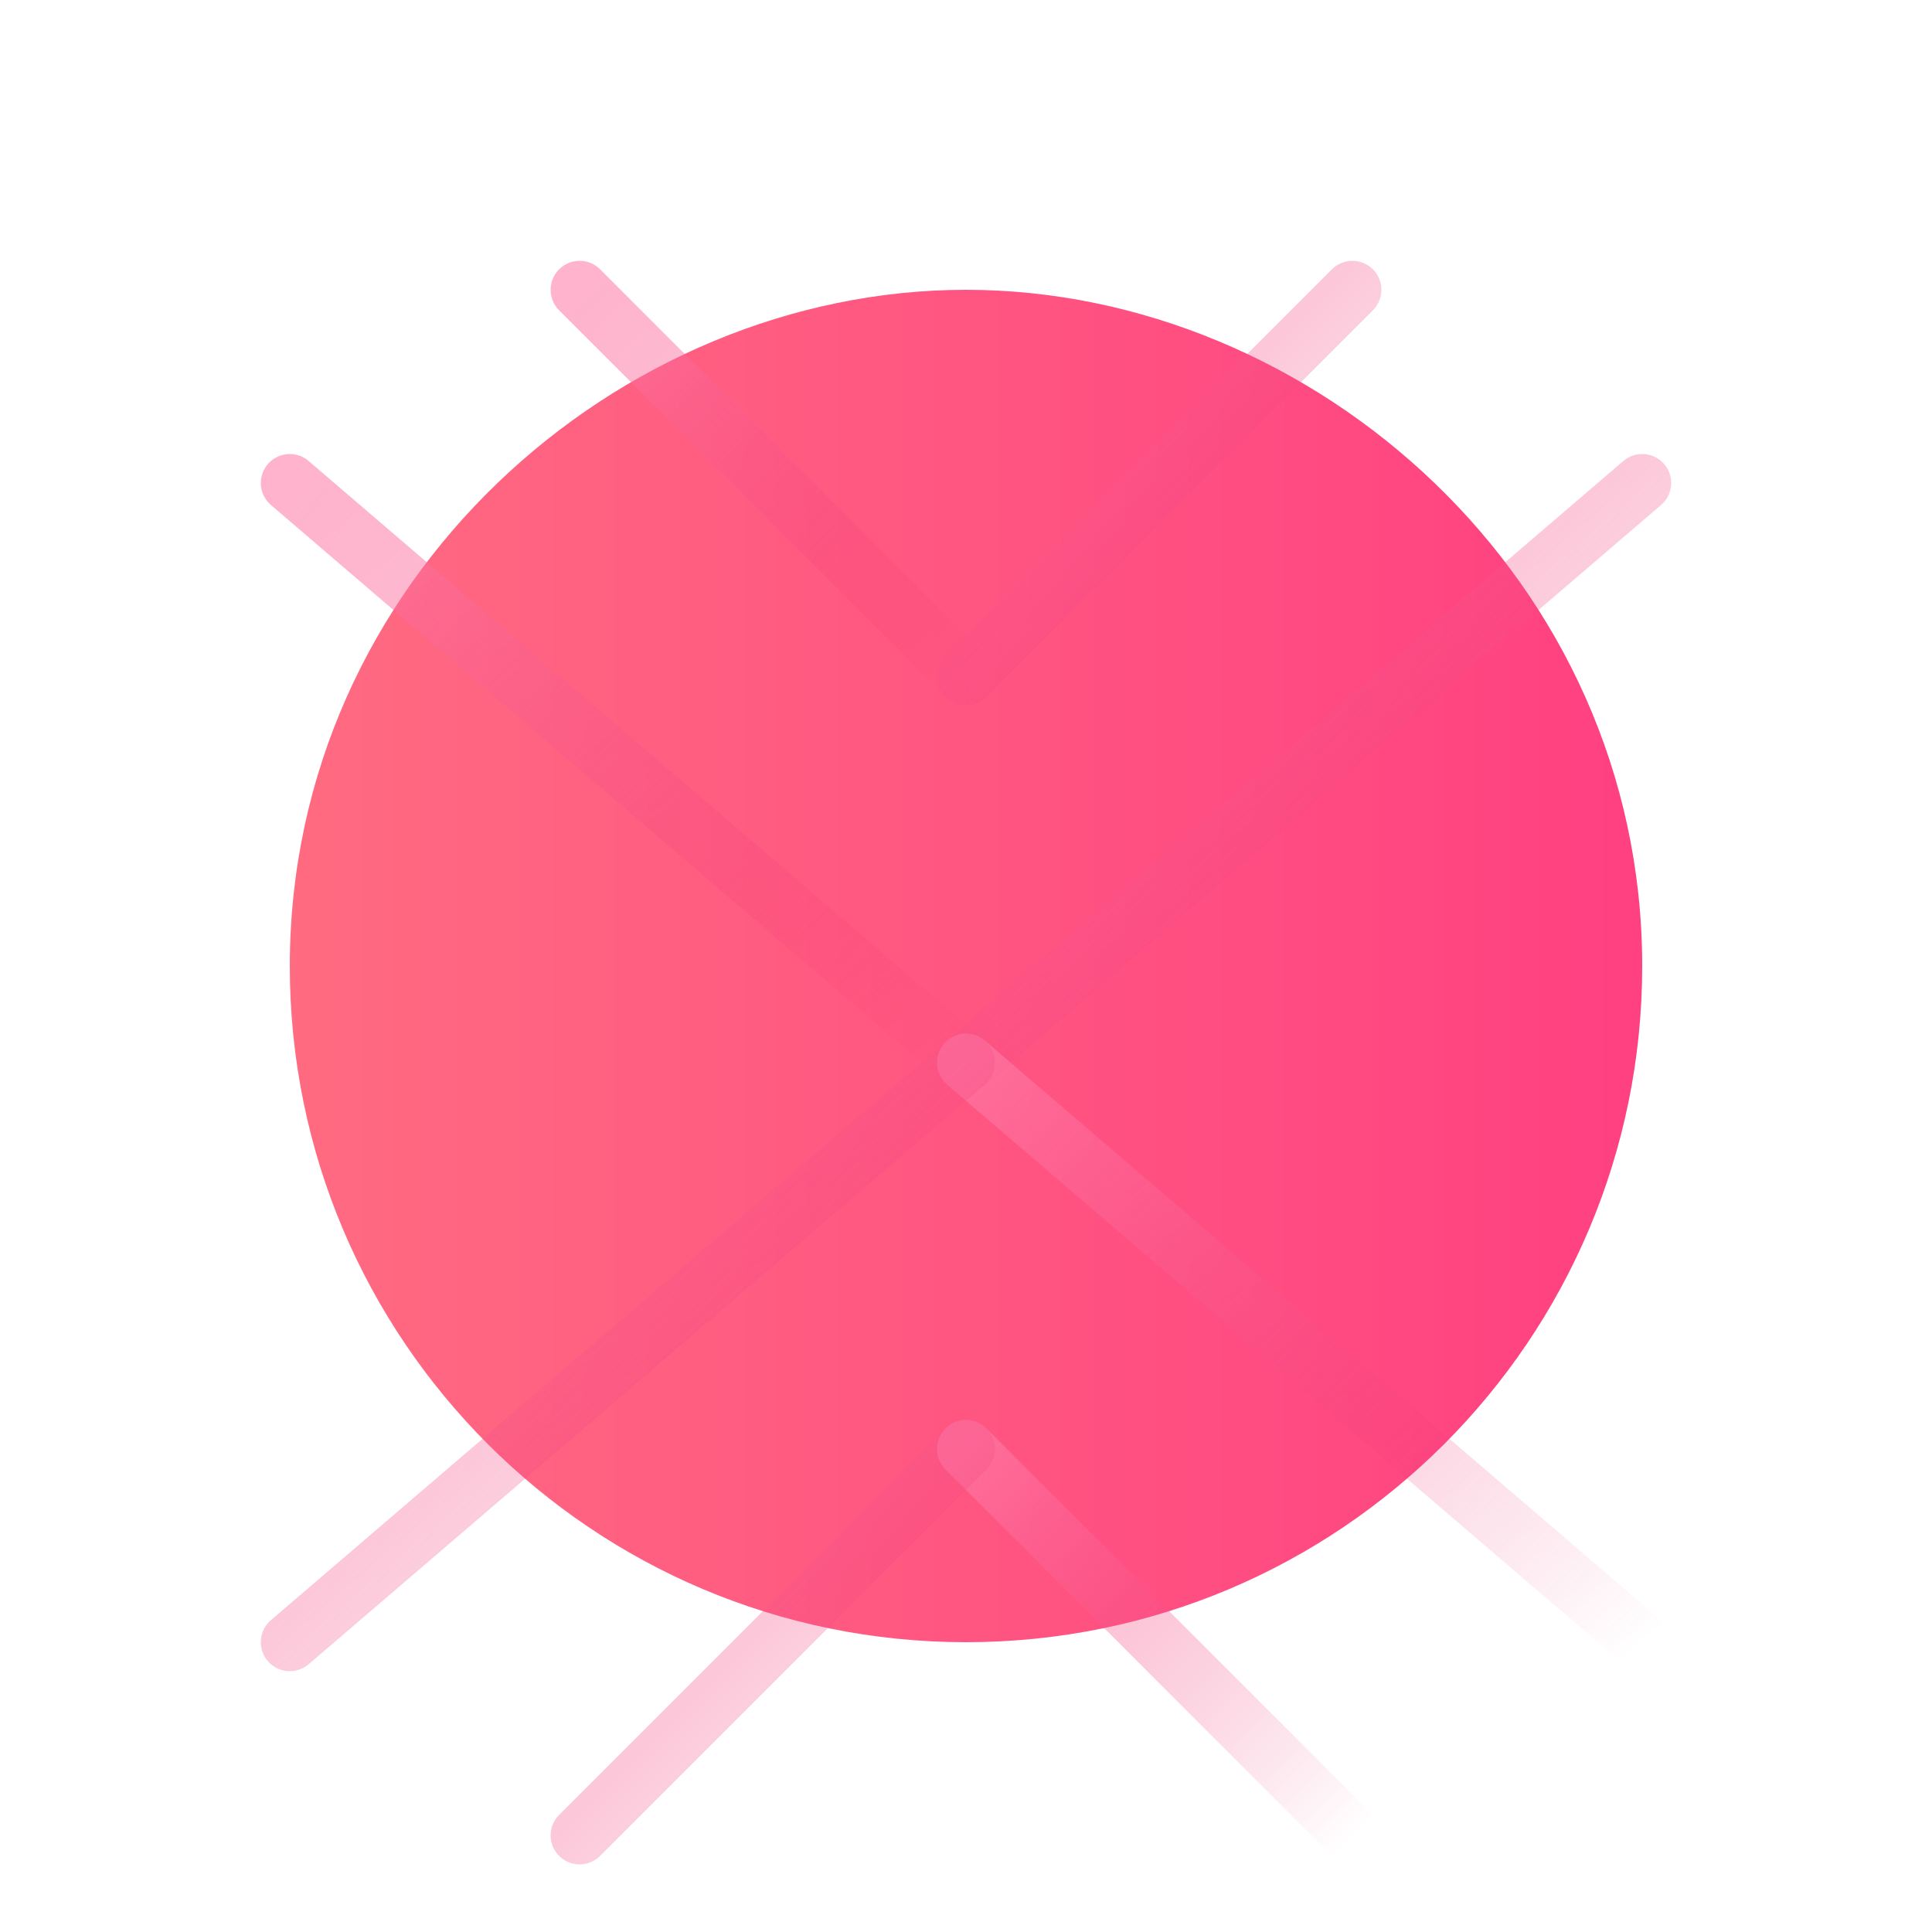
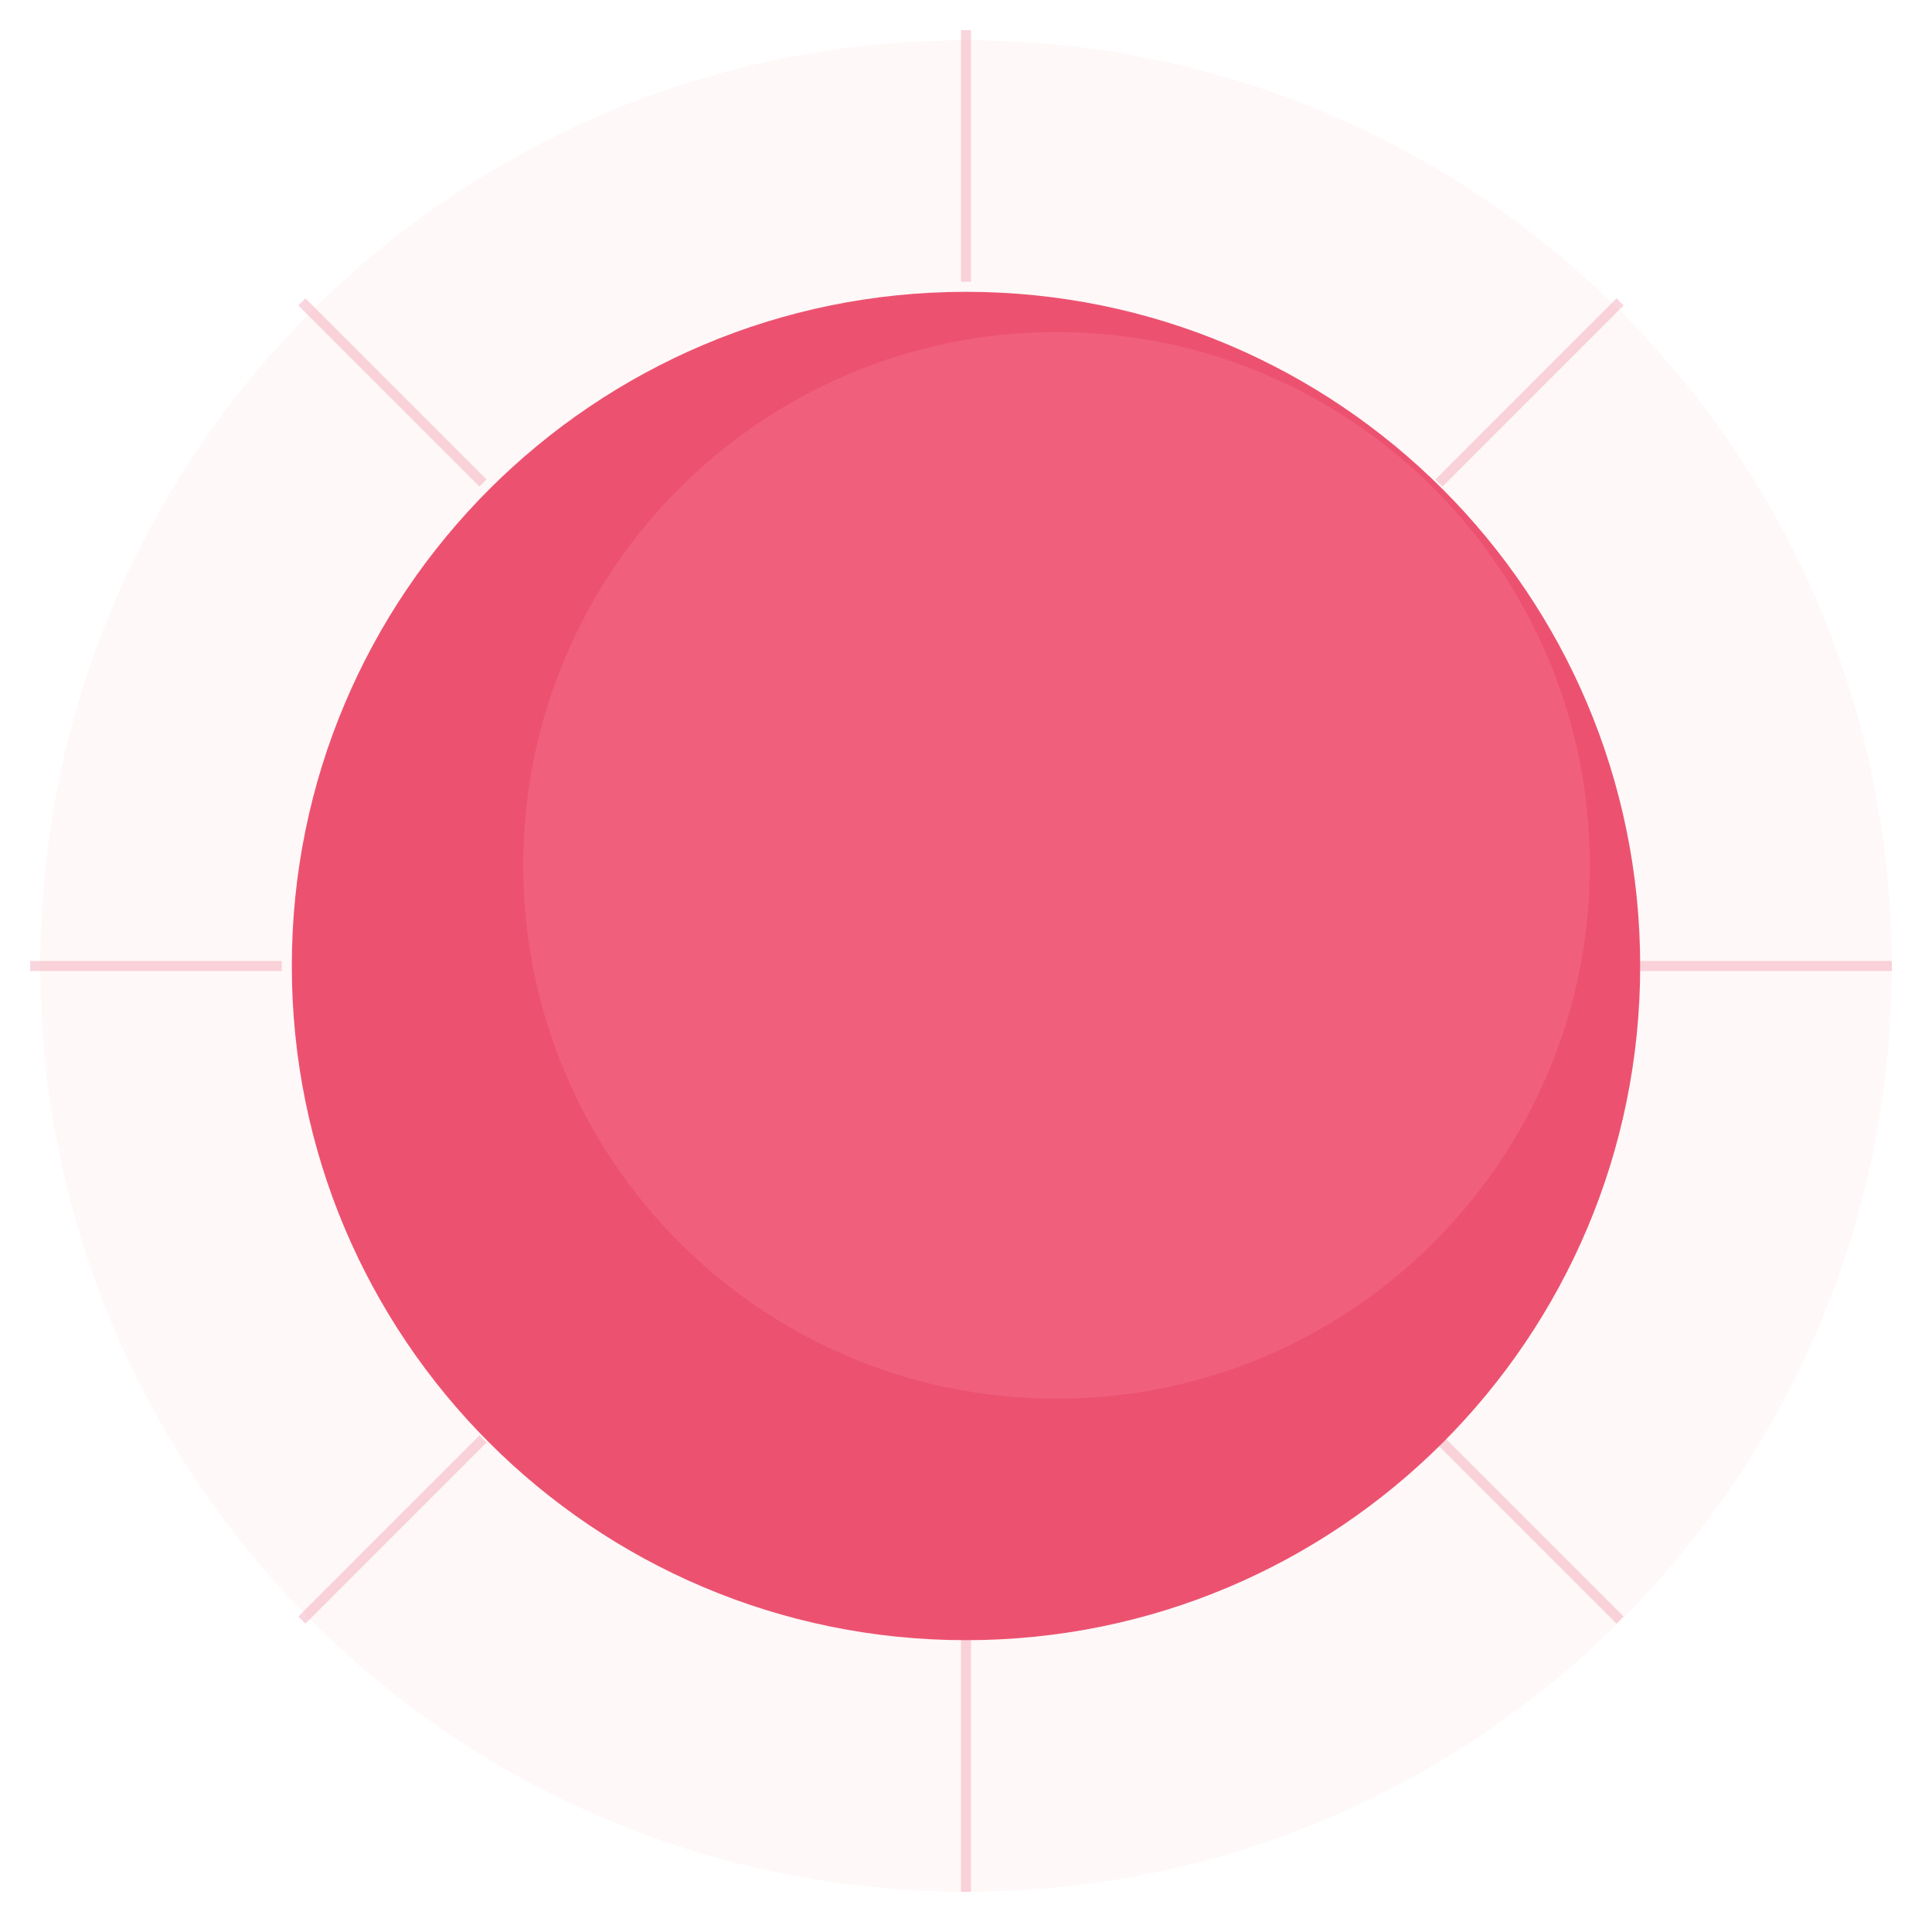
- <svg xmlns="http://www.w3.org/2000/svg" viewBox="0 0 100 100">
-   <defs>
-     <linearGradient id="heartGradient" x1="0%" y1="0%" x2="100%" y2="0%">
-       <stop offset="0%" style="stop-color:#FF6B81;stop-opacity:1" />
-       <stop offset="100%" style="stop-color:#FF4081;stop-opacity:1" />
-     </linearGradient>
-     <linearGradient id="speedLineGradient" x1="0%" y1="0%" x2="100%" y2="100%">
-       <stop offset="0%" style="stop-color:#FF80AB;stop-opacity:0.6" />
-       <stop offset="100%" style="stop-color:#E91E63;stop-opacity:0" />
-     </linearGradient>
-   </defs>
-   <g transform="translate(0, 5)">
-     <path d="M50,10 C32,10 15,25 15,45 A35,35 0 0 0 50,80 A35,35 0 0 0 85,45 C85,25 68,10 50,10 Z" fill="url(#heartGradient)" />
-     <g id="speedLines" stroke-linecap="round">
-       <line x1="50" y1="30" x2="70" y2="10" stroke="url(#speedLineGradient)" stroke-width="3" />
-       <line x1="50" y1="30" x2="30" y2="10" stroke="url(#speedLineGradient)" stroke-width="3" />
-       <line x1="50" y1="70" x2="70" y2="90" stroke="url(#speedLineGradient)" stroke-width="3" />
-       <line x1="50" y1="70" x2="30" y2="90" stroke="url(#speedLineGradient)" stroke-width="3" />
-       <line x1="50" y1="50" x2="85" y2="20" stroke="url(#speedLineGradient)" stroke-width="3" />
-       <line x1="50" y1="50" x2="15" y2="20" stroke="url(#speedLineGradient)" stroke-width="3" />
-       <line x1="50" y1="50" x2="85" y2="80" stroke="url(#speedLineGradient)" stroke-width="3" />
-       <line x1="50" y1="50" x2="15" y2="80" stroke="url(#speedLineGradient)" stroke-width="3" />
-     </g>
+ <svg xmlns="http://www.w3.org/2000/svg" width="192" height="192">
+   <circle cx="96" cy="96" r="92" fill="#ffe6e6" fill-opacity="0.3" />
+   <g stroke="#f096aa" stroke-opacity="0.4" stroke-width="1">
+     <line x1="96" y1="28" x2="96" y2="3" />
+     <line x1="143" y1="48" x2="161" y2="30" />
+     <line x1="163" y1="96" x2="188" y2="96" />
+     <line x1="143" y1="143" x2="161" y2="161" />
+     <line x1="96" y1="163" x2="96" y2="188" />
+     <line x1="48" y1="143" x2="30" y2="161" />
+     <line x1="28" y1="96" x2="3" y2="96" />
+     <line x1="48" y1="48" x2="30" y2="30" />
  </g>
+   <circle cx="96" cy="96" r="67" fill="#EC5270" />
+   <circle cx="105" cy="86" r="53" fill="#F26682" fill-opacity="0.7" />
</svg>
